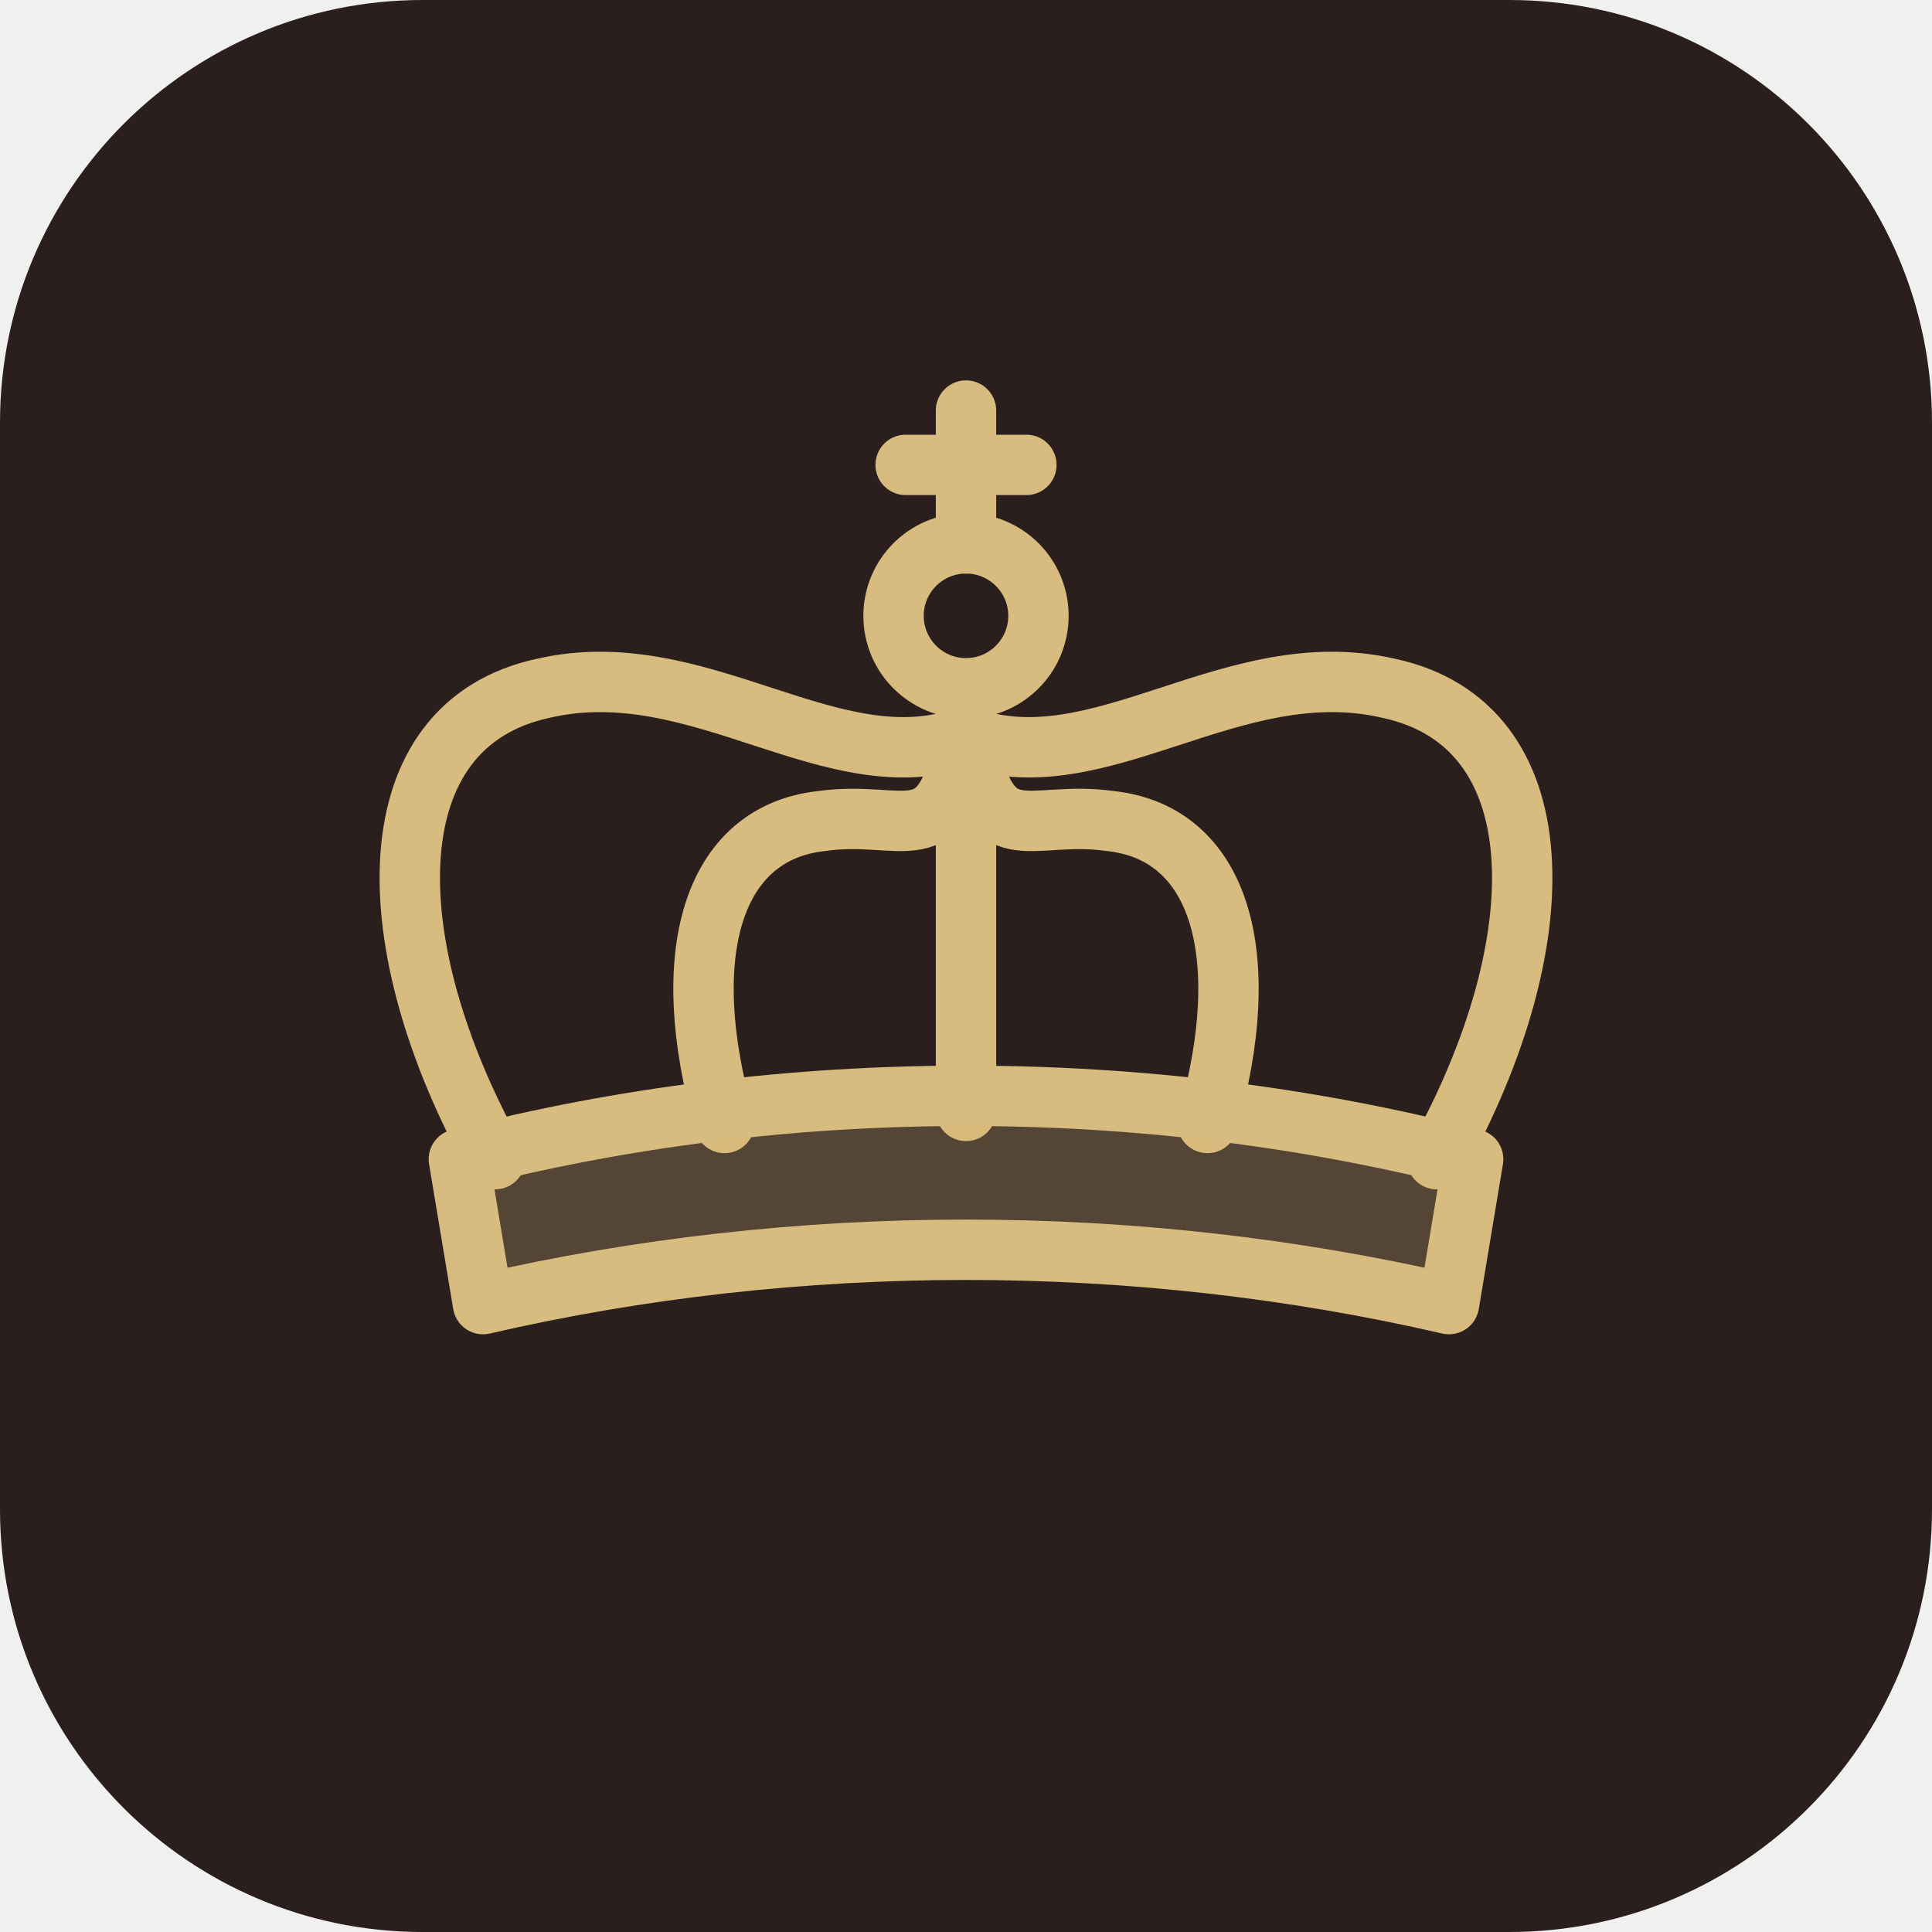
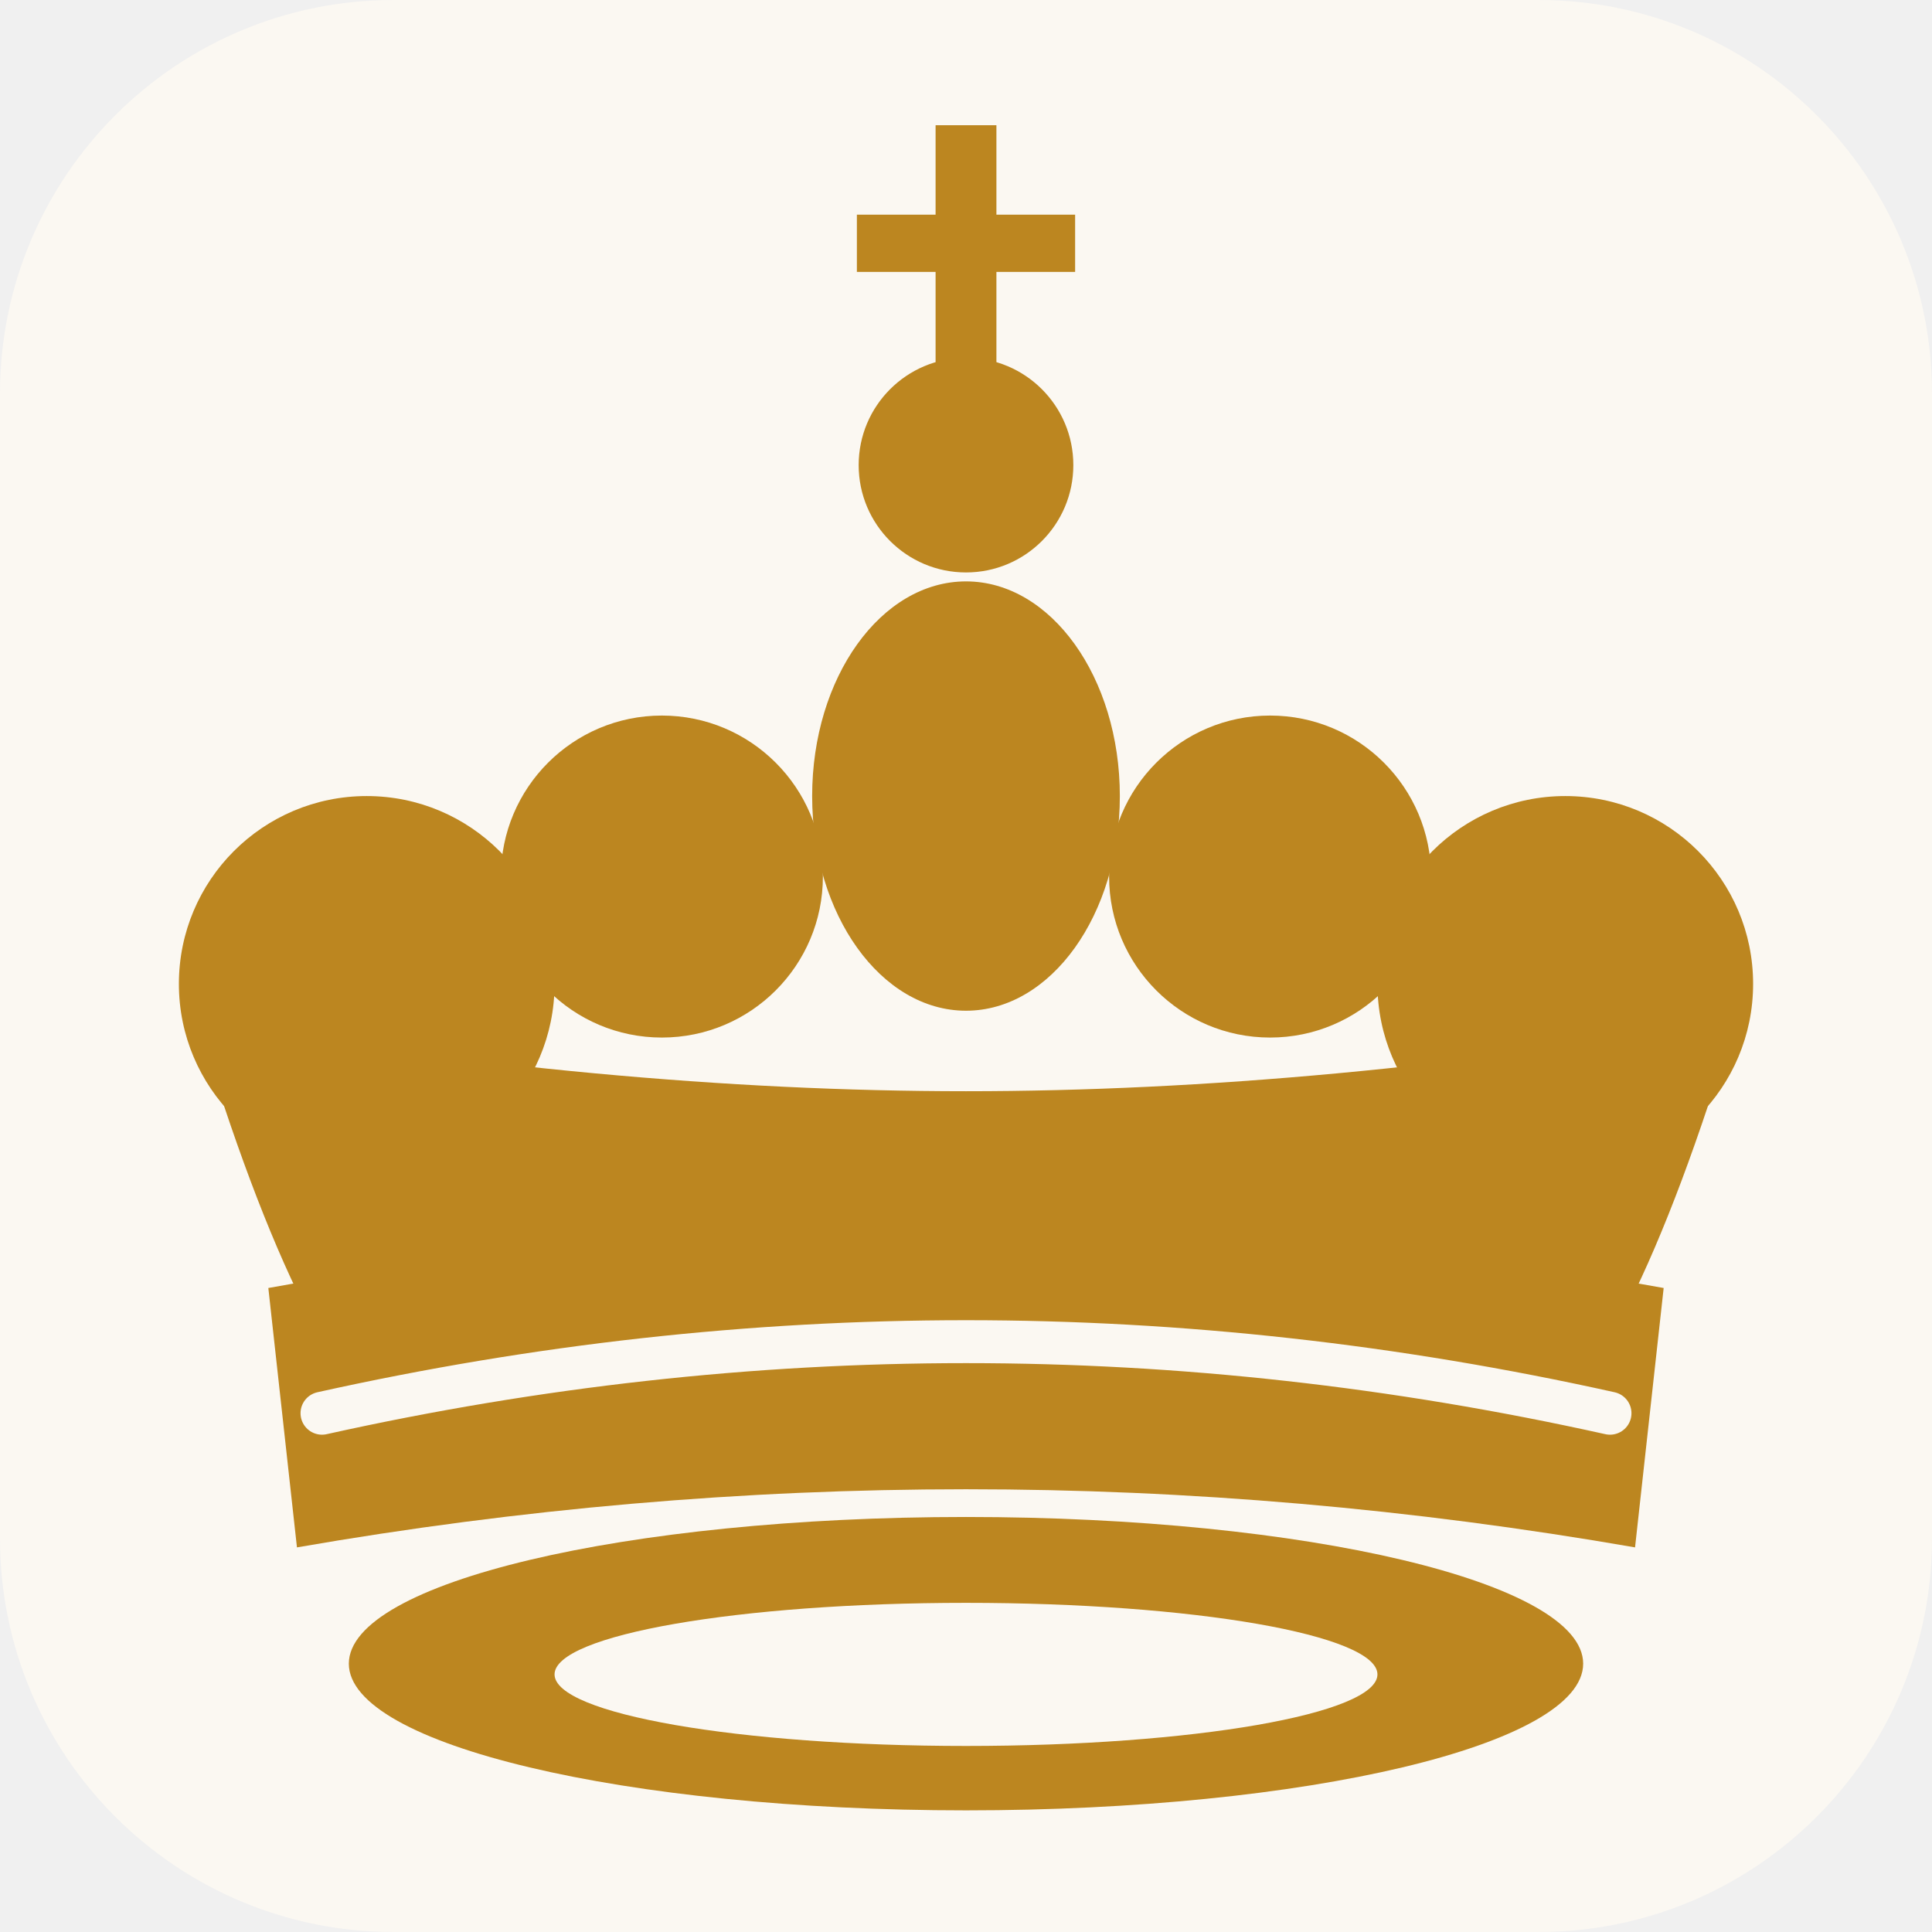
- <svg xmlns="http://www.w3.org/2000/svg" viewBox="0 0 64 64">
-   <rect width="64" height="64" rx="14" fill="#2a1f1c" />
-   <g transform="translate(8 12) scale(0.4)" fill="none" stroke="#d8bb7e" stroke-width="5" stroke-linejoin="round" stroke-linecap="round">
-     <path d="M60 4v11M55 8.5h10" />
-     <circle cx="60" cy="21" r="6" />
-     <path d="M21 66C11 48 11 30 25 27c13-3 24 8 35 4" />
-     <path d="M99 66c10-18 10-36-4-39-13-3-24 8-35 4" />
-     <path d="M40 63c-4-14-1-24 8-25 7-1 10 3 12-7" />
-     <path d="M80 63c4-14 1-24-8-25-7-1-10 3-12-7" />
-     <path d="M60 31v31" />
-     <path d="M18 66c27-7 57-7 84 0l-2 12c-26-6-54-6-80 0z" fill="#d8bb7e" fill-opacity=".25" />
+ <svg xmlns="http://www.w3.org/2000/svg" viewBox="96 54 108 108">
+   <rect x="96" y="54" width="108" height="108" rx="22" fill="#fbf8f2" />
+   <defs>
+     <mask id="c" maskUnits="userSpaceOnUse" x="90" y="50" width="120" height="110">
+       <rect x="90" y="50" width="120" height="110" fill="#fff" />
+       <g fill="none" stroke="#000" stroke-width="2.4" stroke-linecap="round">
+         <path d="M114 134 Q150 126 186 134" />
+       </g>
+       <ellipse cx="150" cy="148.6" rx="23" ry="4" fill="#000" />
+     </mask>
+   </defs>
+   <g fill="#bc8620" mask="url(#c)" transform="translate(0 -1)">
+     <path d="M148.3 62h3.4v5h4.4v3.2h-4.4v5.3h-3.4v-5.3h-4.4v-3.2h4.4z" />
+     <circle cx="150" cy="81" r="6" />
+     <ellipse cx="150" cy="99.5" rx="8.6" ry="12" />
+     <circle cx="133" cy="104" r="9" />
+     <circle cx="167" cy="104" r="9" />
+     <circle cx="116.5" cy="110" r="10.5" />
+     <circle cx="183.5" cy="110" r="10.5" />
+     <path d="M107 112 Q110 122 113 128 L187 128 Q190 122 193 112 Q170 116 150 116 Q130 116 107 112z" />
+     <path d="M111 127q39-7 78 0l-1.6 14.5q-37.4-6.5-74.8 0z" />
+     <ellipse cx="150" cy="148" rx="34.5" ry="8.2" />
  </g>
</svg>
